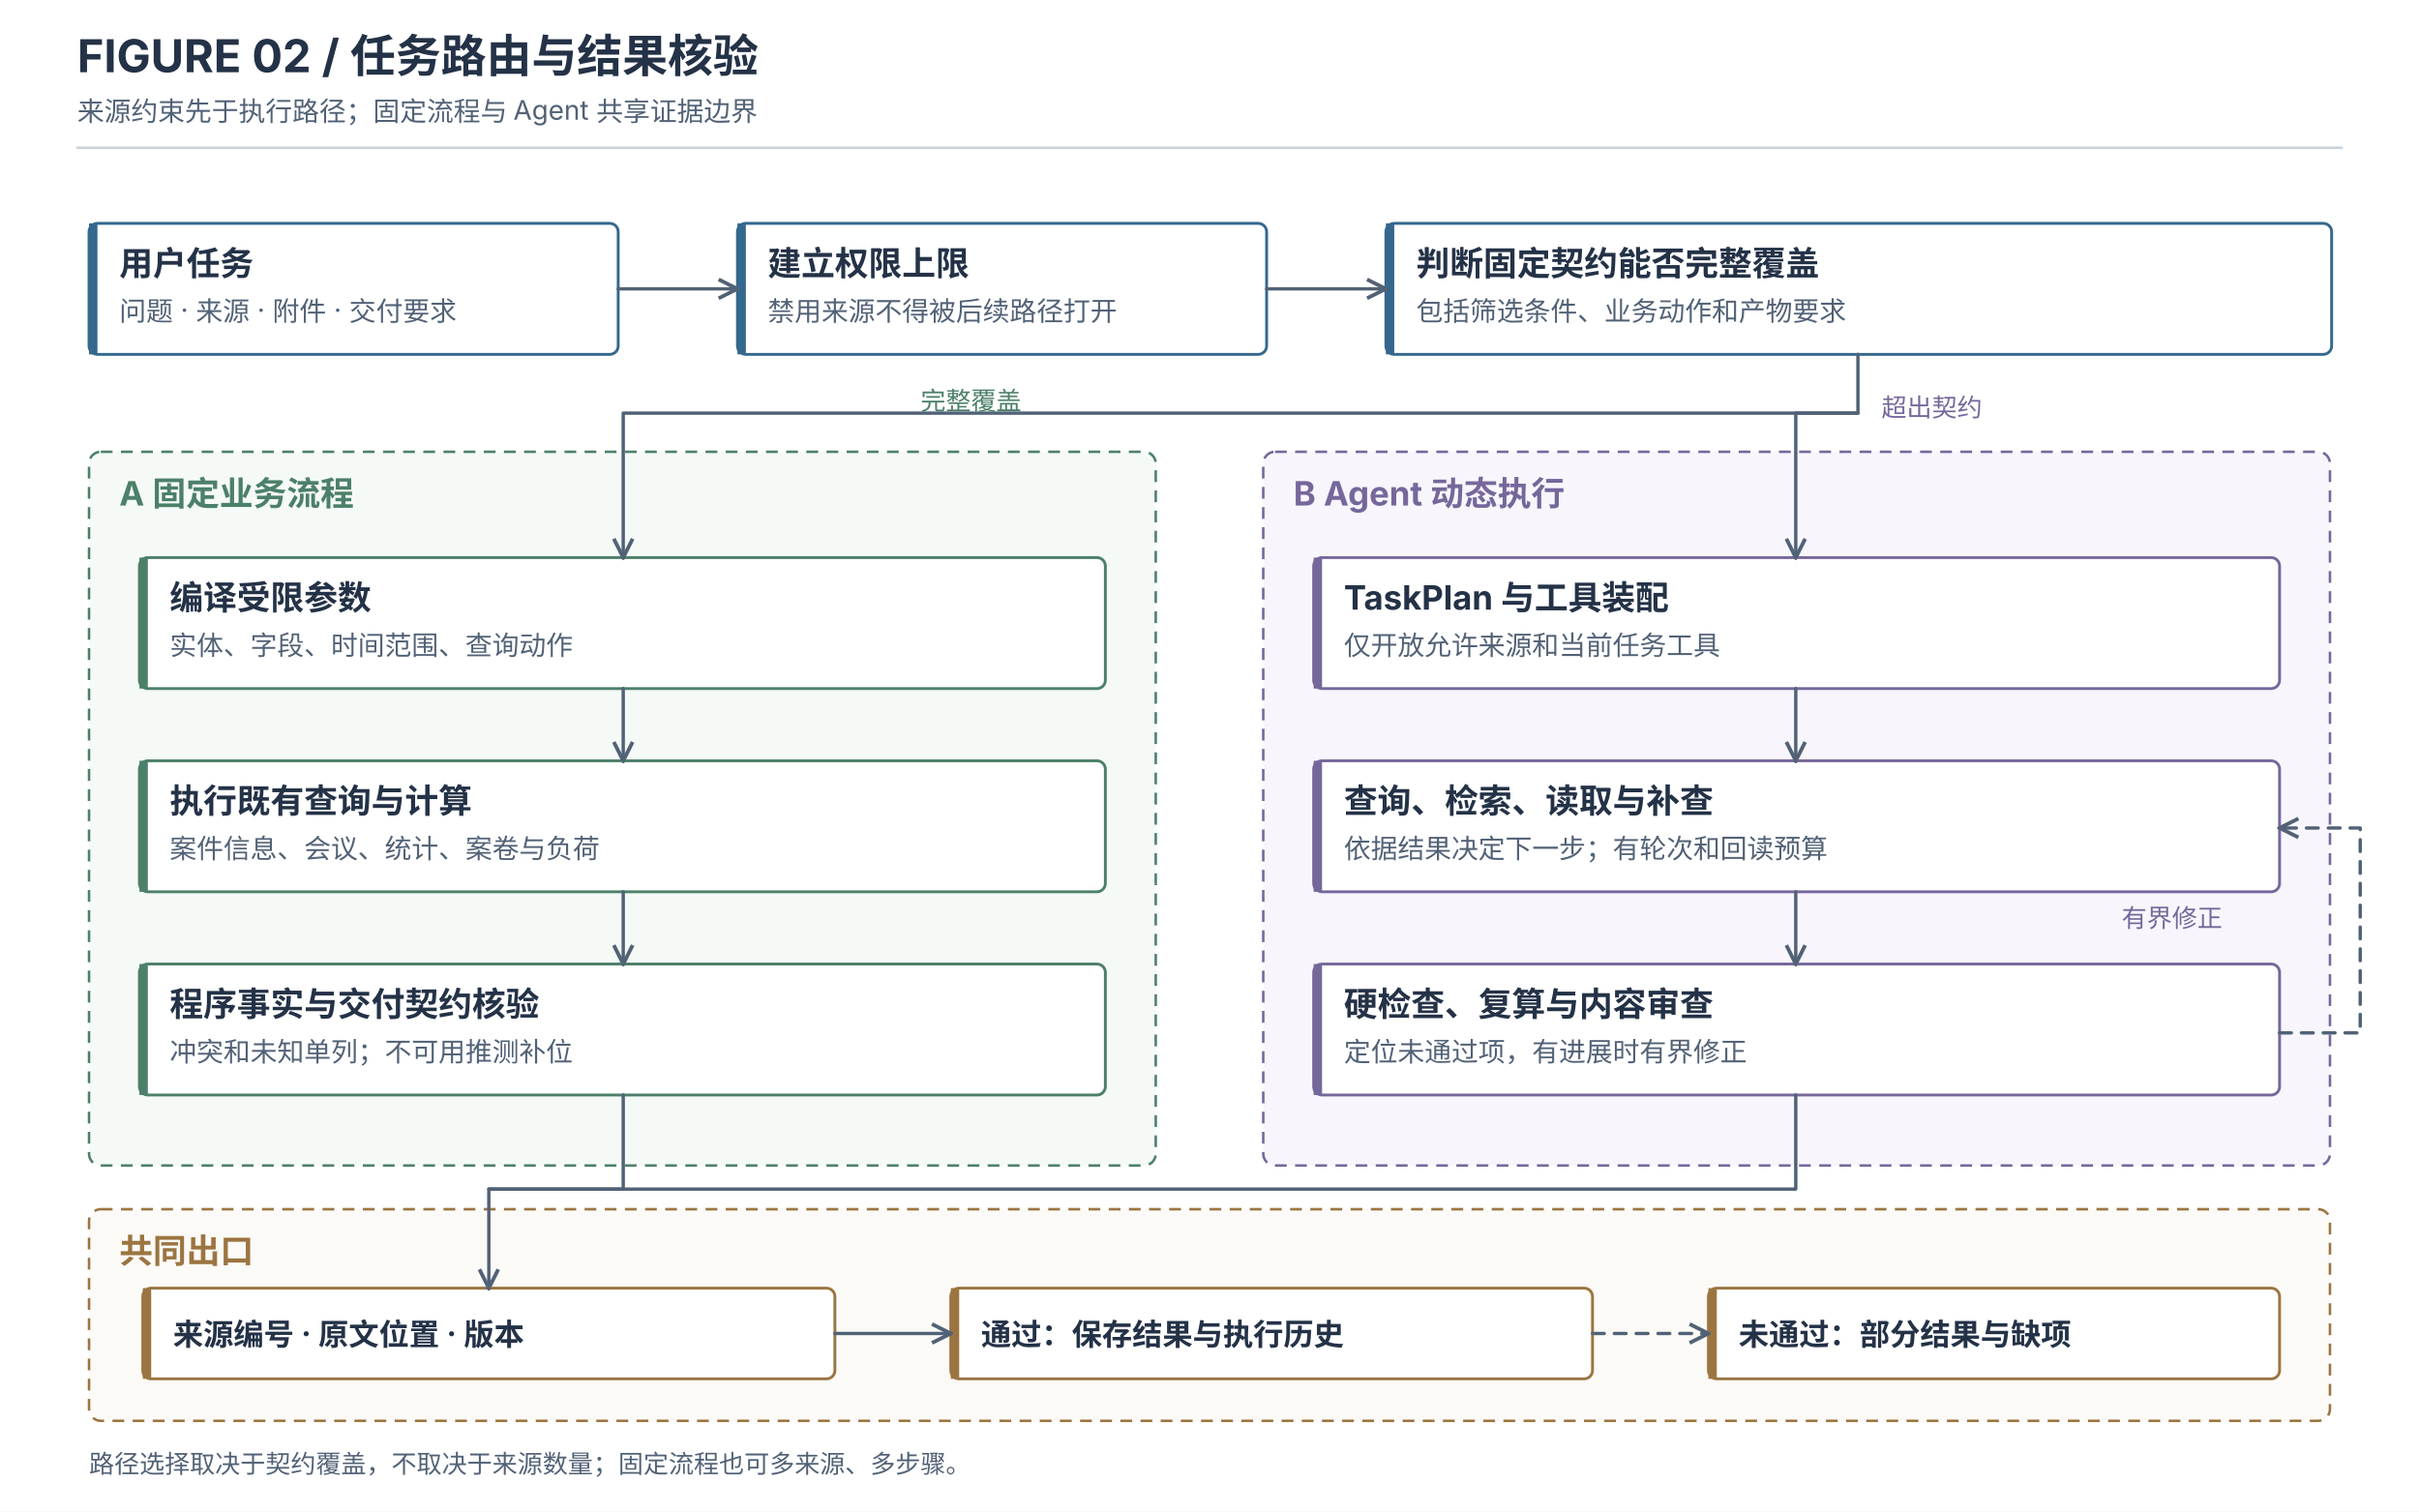
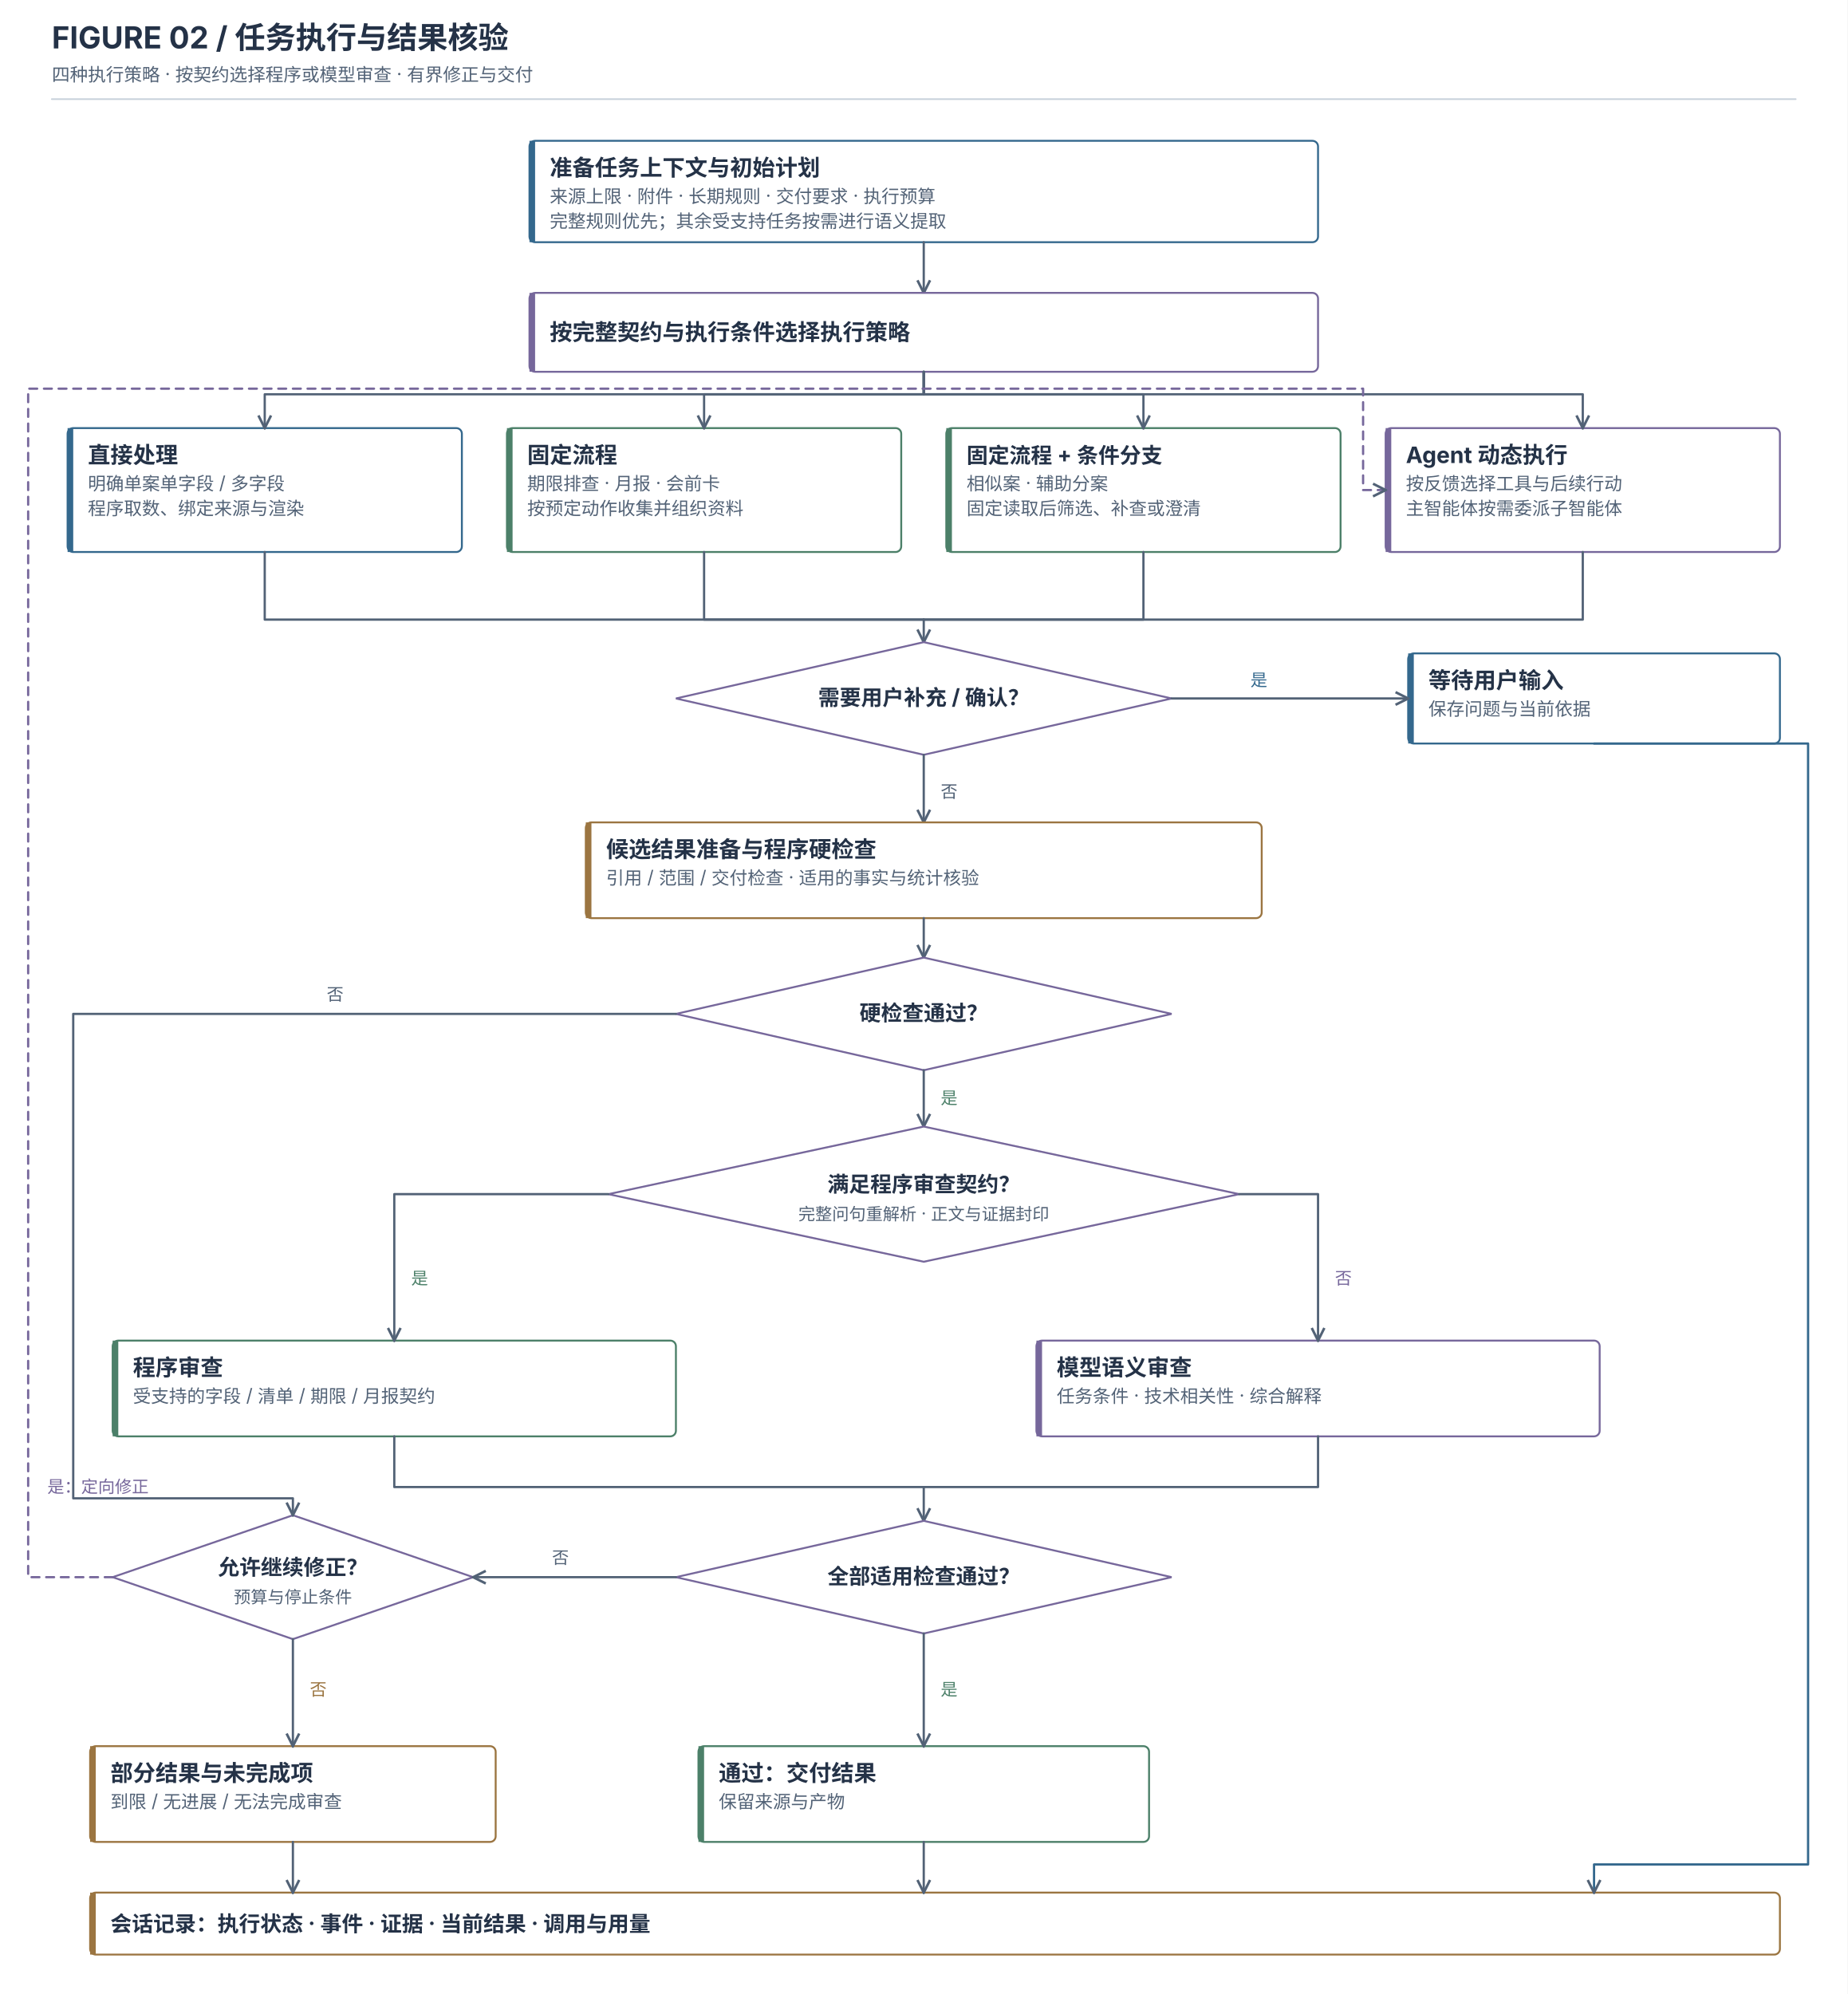
- <svg xmlns="http://www.w3.org/2000/svg" width="1440" height="900" viewBox="0 0 1440 900" role="img" aria-label="任务路由与结果核验">
+ <svg xmlns="http://www.w3.org/2000/svg" width="1640" height="1770" viewBox="0 0 1640 1770" role="img" aria-label="任务执行与结果核验">
  <defs>
    <marker id="arrow" viewBox="0 0 10 10" refX="9" refY="5" markerWidth="7" markerHeight="7" orient="auto-start-reverse">
      <path d="M 1 1 L 9 5 L 1 9" fill="none" stroke="#526276" stroke-width="1.6" />
    </marker>
  </defs>
-   <rect x="0" y="0" width="1440" height="900" fill="#ffffff" />
+   <rect x="0" y="0" width="1640" height="1770" fill="#ffffff" />
  <g font-family="Inter, Noto Sans CJK SC, PingFang SC, Microsoft YaHei, sans-serif" fill="#243247">
-     <text x="46" y="43" font-size="27" font-weight="650" text-anchor="start" fill="#243247">FIGURE 02  /  任务路由与结果核验</text>
-     <text x="46" y="72" font-size="16" font-weight="400" text-anchor="start" fill="#526276">来源约束先于执行路径；固定流程与 Agent 共享证据边界</text>
-     <polyline points="46,88 1394,88" fill="none" stroke="#c9d2dc" stroke-width="1.5" stroke-linecap="round" stroke-linejoin="round" />
-     <rect x="53" y="133" width="315" height="78" rx="5" fill="#ffffff" stroke="#34688d" stroke-width="1.7" />
-     <rect x="53" y="133" width="5" height="78" fill="#34688d" />
-     <text x="71" y="164" font-size="20" font-weight="650" text-anchor="start" fill="#243247">用户任务</text>
-     <text x="71" y="191" font-size="16" font-weight="400" text-anchor="start" fill="#526276">问题 · 来源 · 附件 · 交付要求</text>
-     <rect x="439" y="133" width="315" height="78" rx="5" fill="#ffffff" stroke="#34688d" stroke-width="1.7" />
-     <rect x="439" y="133" width="5" height="78" fill="#34688d" />
-     <text x="457" y="164" font-size="20" font-weight="650" text-anchor="start" fill="#243247">建立权限上限</text>
-     <text x="457" y="191" font-size="16" font-weight="400" text-anchor="start" fill="#526276">禁用来源不得被后续路径打开</text>
-     <rect x="825" y="133" width="563" height="78" rx="5" fill="#ffffff" stroke="#34688d" stroke-width="1.7" />
-     <rect x="825" y="133" width="5" height="78" fill="#34688d" />
-     <text x="843" y="164" font-size="20" font-weight="650" text-anchor="start" fill="#243247">判断固定契约能否完整覆盖</text>
-     <text x="843" y="191" font-size="16" font-weight="400" text-anchor="start" fill="#526276">包括筛选条件、业务动作和产物要求</text>
-     <polyline points="368,172 439,172" fill="none" stroke="#526276" stroke-width="2" stroke-linecap="round" stroke-linejoin="round" marker-end="url(#arrow)" />
-     <polyline points="754,172 825,172" fill="none" stroke="#526276" stroke-width="2" stroke-linecap="round" stroke-linejoin="round" marker-end="url(#arrow)" />
-     <rect x="53" y="269" width="635" height="425" rx="7" fill="#f5faf7" stroke="#4c8069" stroke-width="1.5" stroke-dasharray="7 5" />
-     <text x="71" y="301" font-size="20" font-weight="650" text-anchor="start" fill="#4c8069">A  固定业务流程</text>
-     <rect x="83" y="332" width="575" height="78" rx="5" fill="#ffffff" stroke="#4c8069" stroke-width="1.7" />
-     <rect x="83" y="332" width="5" height="78" fill="#4c8069" />
-     <text x="101" y="363" font-size="20" font-weight="650" text-anchor="start" fill="#243247">编译受限参数</text>
-     <text x="101" y="390" font-size="16" font-weight="400" text-anchor="start" fill="#526276">实体、字段、时间范围、查询动作</text>
-     <rect x="83" y="453" width="575" height="78" rx="5" fill="#ffffff" stroke="#4c8069" stroke-width="1.7" />
-     <rect x="83" y="453" width="5" height="78" fill="#4c8069" />
-     <text x="101" y="484" font-size="20" font-weight="650" text-anchor="start" fill="#243247">执行既有查询与计算</text>
-     <text x="101" y="511" font-size="16" font-weight="400" text-anchor="start" fill="#526276">案件信息、会议、统计、案卷与负荷</text>
-     <rect x="83" y="574" width="575" height="78" rx="5" fill="#ffffff" stroke="#4c8069" stroke-width="1.7" />
-     <rect x="83" y="574" width="5" height="78" fill="#4c8069" />
-     <text x="101" y="605" font-size="20" font-weight="650" text-anchor="start" fill="#243247">程序事实与交付契约核验</text>
-     <text x="101" y="632" font-size="16" font-weight="400" text-anchor="start" fill="#526276">冲突和未知单列；不可用推测补位</text>
-     <polyline points="371,410 371,453" fill="none" stroke="#526276" stroke-width="2" stroke-linecap="round" stroke-linejoin="round" marker-end="url(#arrow)" />
-     <polyline points="371,531 371,574" fill="none" stroke="#526276" stroke-width="2" stroke-linecap="round" stroke-linejoin="round" marker-end="url(#arrow)" />
-     <rect x="752" y="269" width="635" height="425" rx="7" fill="#f8f6fc" stroke="#76679b" stroke-width="1.5" stroke-dasharray="7 5" />
-     <text x="770" y="301" font-size="20" font-weight="650" text-anchor="start" fill="#76679b">B  Agent 动态执行</text>
-     <rect x="782" y="332" width="575" height="78" rx="5" fill="#ffffff" stroke="#76679b" stroke-width="1.7" />
-     <rect x="782" y="332" width="5" height="78" fill="#76679b" />
-     <text x="800" y="363" font-size="20" font-weight="650" text-anchor="start" fill="#243247">TaskPlan 与工具装配</text>
-     <text x="800" y="390" font-size="16" font-weight="400" text-anchor="start" fill="#526276">仅开放允许来源和当前任务工具</text>
-     <rect x="782" y="453" width="575" height="78" rx="5" fill="#ffffff" stroke="#76679b" stroke-width="1.7" />
-     <rect x="782" y="453" width="5" height="78" fill="#76679b" />
-     <text x="800" y="484" font-size="20" font-weight="650" text-anchor="start" fill="#243247">查询、检索、读取与补查</text>
-     <text x="800" y="511" font-size="16" font-weight="400" text-anchor="start" fill="#526276">依据结果决定下一步；有轮次和回读预算</text>
-     <rect x="782" y="574" width="575" height="78" rx="5" fill="#ffffff" stroke="#76679b" stroke-width="1.7" />
-     <rect x="782" y="574" width="5" height="78" fill="#76679b" />
-     <text x="800" y="605" font-size="20" font-weight="650" text-anchor="start" fill="#243247">硬检查、复算与内容审查</text>
-     <text x="800" y="632" font-size="16" font-weight="400" text-anchor="start" fill="#526276">定位未通过项，有进展时有界修正</text>
-     <polyline points="1069,410 1069,453" fill="none" stroke="#526276" stroke-width="2" stroke-linecap="round" stroke-linejoin="round" marker-end="url(#arrow)" />
-     <polyline points="1069,531 1069,574" fill="none" stroke="#526276" stroke-width="2" stroke-linecap="round" stroke-linejoin="round" marker-end="url(#arrow)" />
-     <polyline points="1357,615 1405,615 1405,493 1357,493" fill="none" stroke="#526276" stroke-width="2" stroke-linecap="round" stroke-linejoin="round" marker-end="url(#arrow)" stroke-dasharray="7 6" />
-     <text x="1263" y="552" font-size="15" font-weight="400" text-anchor="start" fill="#76679b">有界修正</text>
-     <polyline points="1106,211 1106,246 371,246 371,332" fill="none" stroke="#526276" stroke-width="2" stroke-linecap="round" stroke-linejoin="round" marker-end="url(#arrow)" />
-     <polyline points="1106,246 1069,246 1069,332" fill="none" stroke="#526276" stroke-width="2" stroke-linecap="round" stroke-linejoin="round" marker-end="url(#arrow)" />
-     <text x="548" y="244" font-size="15" font-weight="400" text-anchor="start" fill="#4c8069">完整覆盖</text>
-     <text x="1120" y="248" font-size="15" font-weight="400" text-anchor="start" fill="#76679b">超出契约</text>
-     <rect x="53" y="720" width="1334" height="126" rx="7" fill="#fbfaf7" stroke="#9b7541" stroke-width="1.5" stroke-dasharray="7 5" />
-     <text x="71" y="752" font-size="20" font-weight="650" text-anchor="start" fill="#9b7541">共同出口</text>
-     <rect x="85" y="767" width="412" height="54" rx="5" fill="#ffffff" stroke="#9b7541" stroke-width="1.7" />
-     <rect x="85" y="767" width="5" height="54" fill="#9b7541" />
-     <text x="103" y="801.0" font-size="18" font-weight="650" text-anchor="start" fill="#243247">来源编号 · 原文位置 · 版本</text>
-     <rect x="566" y="767" width="382" height="54" rx="5" fill="#ffffff" stroke="#9b7541" stroke-width="1.7" />
-     <rect x="566" y="767" width="5" height="54" fill="#9b7541" />
-     <text x="584" y="801.0" font-size="18" font-weight="650" text-anchor="start" fill="#243247">通过：保存结果与执行历史</text>
-     <rect x="1017" y="767" width="340" height="54" rx="5" fill="#ffffff" stroke="#9b7541" stroke-width="1.7" />
-     <rect x="1017" y="767" width="5" height="54" fill="#9b7541" />
-     <text x="1035" y="801.0" font-size="18" font-weight="650" text-anchor="start" fill="#243247">未通过：部分结果与缺项</text>
-     <polyline points="371,652 371,708 291,708 291,767" fill="none" stroke="#526276" stroke-width="2" stroke-linecap="round" stroke-linejoin="round" marker-end="url(#arrow)" />
-     <polyline points="1069,652 1069,708 291,708" fill="none" stroke="#526276" stroke-width="2" stroke-linecap="round" stroke-linejoin="round" />
-     <polyline points="497,794 566,794" fill="none" stroke="#526276" stroke-width="2" stroke-linecap="round" stroke-linejoin="round" marker-end="url(#arrow)" />
-     <polyline points="948,794 1017,794" fill="none" stroke="#526276" stroke-width="2" stroke-linecap="round" stroke-linejoin="round" marker-end="url(#arrow)" stroke-dasharray="7 6" />
-     <text x="53" y="877" font-size="15" font-weight="400" text-anchor="start" fill="#526276">路径选择取决于契约覆盖，不取决于来源数量；固定流程也可多来源、多步骤。</text>
+     <text x="46" y="43" font-size="27" font-weight="650" text-anchor="start" fill="#243247">FIGURE 02  /  任务执行与结果核验</text>
+     <text x="46" y="72" font-size="16" font-weight="400" text-anchor="start" fill="#526276">四种执行策略 · 按契约选择程序或模型审查 · 有界修正与交付</text>
+     <polyline points="46,88 1594,88" fill="none" stroke="#c9d2dc" stroke-width="1.5" stroke-linecap="round" stroke-linejoin="round" />
+     <g data-node="true">
+       <rect x="470" y="125" width="700" height="90" rx="5" fill="#ffffff" stroke="#34688d" stroke-width="1.7" />
+       <rect x="470" y="125" width="5" height="90" fill="#34688d" />
+       <text x="488" y="156" font-size="20" font-weight="650" text-anchor="start" fill="#243247">准备任务上下文与初始计划</text>
+       <text x="488" y="180" font-size="16" font-weight="400" text-anchor="start" fill="#526276">来源上限 · 附件 · 长期规则 · 交付要求 · 执行预算</text>
+       <text x="488" y="202" font-size="16" font-weight="400" text-anchor="start" fill="#526276">完整规则优先；其余受支持任务按需进行语义提取</text>
+     </g>
+     <polyline points="820,215 820,260" fill="none" stroke="#526276" stroke-width="2" stroke-linecap="round" stroke-linejoin="round" marker-end="url(#arrow)" />
+     <g data-node="true">
+       <rect x="470" y="260" width="700" height="70" rx="5" fill="#ffffff" stroke="#76679b" stroke-width="1.7" />
+       <rect x="470" y="260" width="5" height="70" fill="#76679b" />
+       <text x="488" y="302.0" font-size="20" font-weight="650" text-anchor="start" fill="#243247">按完整契约与执行条件选择执行策略</text>
+     </g>
+     <g data-node="true">
+       <rect x="60" y="380" width="350" height="110" rx="5" fill="#ffffff" stroke="#34688d" stroke-width="1.7" />
+       <rect x="60" y="380" width="5" height="110" fill="#34688d" />
+       <text x="78" y="411" font-size="20" font-weight="650" text-anchor="start" fill="#243247">直接处理</text>
+       <text x="78" y="435" font-size="16" font-weight="400" text-anchor="start" fill="#526276">明确单案单字段 / 多字段</text>
+       <text x="78" y="457" font-size="16" font-weight="400" text-anchor="start" fill="#526276">程序取数、绑定来源与渲染</text>
+     </g>
+     <g data-node="true">
+       <rect x="450" y="380" width="350" height="110" rx="5" fill="#ffffff" stroke="#4c8069" stroke-width="1.7" />
+       <rect x="450" y="380" width="5" height="110" fill="#4c8069" />
+       <text x="468" y="411" font-size="20" font-weight="650" text-anchor="start" fill="#243247">固定流程</text>
+       <text x="468" y="435" font-size="16" font-weight="400" text-anchor="start" fill="#526276">期限排查 · 月报 · 会前卡</text>
+       <text x="468" y="457" font-size="16" font-weight="400" text-anchor="start" fill="#526276">按预定动作收集并组织资料</text>
+     </g>
+     <g data-node="true">
+       <rect x="840" y="380" width="350" height="110" rx="5" fill="#ffffff" stroke="#4c8069" stroke-width="1.7" />
+       <rect x="840" y="380" width="5" height="110" fill="#4c8069" />
+       <text x="858" y="411" font-size="19" font-weight="650" text-anchor="start" fill="#243247">固定流程 + 条件分支</text>
+       <text x="858" y="435" font-size="16" font-weight="400" text-anchor="start" fill="#526276">相似案 · 辅助分案</text>
+       <text x="858" y="457" font-size="16" font-weight="400" text-anchor="start" fill="#526276">固定读取后筛选、补查或澄清</text>
+     </g>
+     <g data-node="true">
+       <rect x="1230" y="380" width="350" height="110" rx="5" fill="#ffffff" stroke="#76679b" stroke-width="1.7" />
+       <rect x="1230" y="380" width="5" height="110" fill="#76679b" />
+       <text x="1248" y="411" font-size="20" font-weight="650" text-anchor="start" fill="#243247">Agent 动态执行</text>
+       <text x="1248" y="435" font-size="16" font-weight="400" text-anchor="start" fill="#526276">按反馈选择工具与后续行动</text>
+       <text x="1248" y="457" font-size="16" font-weight="400" text-anchor="start" fill="#526276">主智能体按需委派子智能体</text>
+     </g>
+     <polyline points="820,330 820,350 235,350 235,380" fill="none" stroke="#526276" stroke-width="2" stroke-linecap="round" stroke-linejoin="round" marker-end="url(#arrow)" />
+     <polyline points="235,490 235,550 820,550" fill="none" stroke="#526276" stroke-width="2" stroke-linecap="round" stroke-linejoin="round" />
+     <polyline points="820,330 820,350 625,350 625,380" fill="none" stroke="#526276" stroke-width="2" stroke-linecap="round" stroke-linejoin="round" marker-end="url(#arrow)" />
+     <polyline points="625,490 625,550 820,550" fill="none" stroke="#526276" stroke-width="2" stroke-linecap="round" stroke-linejoin="round" />
+     <polyline points="820,330 820,350 1015,350 1015,380" fill="none" stroke="#526276" stroke-width="2" stroke-linecap="round" stroke-linejoin="round" marker-end="url(#arrow)" />
+     <polyline points="1015,490 1015,550 820,550" fill="none" stroke="#526276" stroke-width="2" stroke-linecap="round" stroke-linejoin="round" />
+     <polyline points="820,330 820,350 1405,350 1405,380" fill="none" stroke="#526276" stroke-width="2" stroke-linecap="round" stroke-linejoin="round" marker-end="url(#arrow)" />
+     <polyline points="1405,490 1405,550 820,550" fill="none" stroke="#526276" stroke-width="2" stroke-linecap="round" stroke-linejoin="round" />
+     <polyline points="820,550 820,570" fill="none" stroke="#526276" stroke-width="2" stroke-linecap="round" stroke-linejoin="round" marker-end="url(#arrow)" />
+     <polygon points="820,570.0 1040.0,620 820,670.0 600.0,620" fill="white" stroke="#76679b" stroke-width="1.7" />
+     <text x="820" y="626" font-size="19" font-weight="650" text-anchor="middle" fill="#243247">需要用户补充 / 确认？</text>
+     <g data-node="true">
+       <rect x="1250" y="580" width="330" height="80" rx="5" fill="#ffffff" stroke="#34688d" stroke-width="1.7" />
+       <rect x="1250" y="580" width="5" height="80" fill="#34688d" />
+       <text x="1268" y="611" font-size="20" font-weight="650" text-anchor="start" fill="#243247">等待用户输入</text>
+       <text x="1268" y="635" font-size="16" font-weight="400" text-anchor="start" fill="#526276">保存问题与当前依据</text>
+     </g>
+     <polyline points="1040,620 1250,620" fill="none" stroke="#526276" stroke-width="2" stroke-linecap="round" stroke-linejoin="round" marker-end="url(#arrow)" />
+     <text x="1110" y="609" font-size="15" font-weight="400" text-anchor="start" fill="#34688d">是</text>
+     <polyline points="820,670 820,730" fill="none" stroke="#526276" stroke-width="2" stroke-linecap="round" stroke-linejoin="round" marker-end="url(#arrow)" />
+     <text x="835" y="708" font-size="15" font-weight="400" text-anchor="start" fill="#526276">否</text>
+     <g data-node="true">
+       <rect x="520" y="730" width="600" height="85" rx="5" fill="#ffffff" stroke="#9b7541" stroke-width="1.7" />
+       <rect x="520" y="730" width="5" height="85" fill="#9b7541" />
+       <text x="538" y="761" font-size="20" font-weight="650" text-anchor="start" fill="#243247">候选结果准备与程序硬检查</text>
+       <text x="538" y="785" font-size="16" font-weight="400" text-anchor="start" fill="#526276">引用 / 范围 / 交付检查 · 适用的事实与统计核验</text>
+     </g>
+     <polyline points="820,815 820,850" fill="none" stroke="#526276" stroke-width="2" stroke-linecap="round" stroke-linejoin="round" marker-end="url(#arrow)" />
+     <polygon points="820,850.0 1040.0,900 820,950.0 600.0,900" fill="white" stroke="#76679b" stroke-width="1.7" />
+     <text x="820" y="906" font-size="19" font-weight="650" text-anchor="middle" fill="#243247">硬检查通过？</text>
+     <polyline points="820,950 820,1000" fill="none" stroke="#526276" stroke-width="2" stroke-linecap="round" stroke-linejoin="round" marker-end="url(#arrow)" />
+     <text x="835" y="980" font-size="15" font-weight="400" text-anchor="start" fill="#4c8069">是</text>
+     <polygon points="820,1000.0 1100.0,1060 820,1120.0 540.0,1060" fill="white" stroke="#76679b" stroke-width="1.7" />
+     <text x="820" y="1058" font-size="19" font-weight="650" text-anchor="middle" fill="#243247">满足程序审查契约？</text>
+     <text x="820" y="1083" font-size="15" font-weight="400" text-anchor="middle" fill="#526276">完整问句重解析 · 正文与证据封印</text>
+     <g data-node="true">
+       <rect x="100" y="1190" width="500" height="85" rx="5" fill="#ffffff" stroke="#4c8069" stroke-width="1.7" />
+       <rect x="100" y="1190" width="5" height="85" fill="#4c8069" />
+       <text x="118" y="1221" font-size="20" font-weight="650" text-anchor="start" fill="#243247">程序审查</text>
+       <text x="118" y="1245" font-size="16" font-weight="400" text-anchor="start" fill="#526276">受支持的字段 / 清单 / 期限 / 月报契约</text>
+     </g>
+     <g data-node="true">
+       <rect x="920" y="1190" width="500" height="85" rx="5" fill="#ffffff" stroke="#76679b" stroke-width="1.7" />
+       <rect x="920" y="1190" width="5" height="85" fill="#76679b" />
+       <text x="938" y="1221" font-size="20" font-weight="650" text-anchor="start" fill="#243247">模型语义审查</text>
+       <text x="938" y="1245" font-size="16" font-weight="400" text-anchor="start" fill="#526276">任务条件 · 技术相关性 · 综合解释</text>
+     </g>
+     <polyline points="540,1060 350,1060 350,1190" fill="none" stroke="#526276" stroke-width="2" stroke-linecap="round" stroke-linejoin="round" marker-end="url(#arrow)" />
+     <text x="365" y="1140" font-size="15" font-weight="400" text-anchor="start" fill="#4c8069">是</text>
+     <polyline points="1100,1060 1170,1060 1170,1190" fill="none" stroke="#526276" stroke-width="2" stroke-linecap="round" stroke-linejoin="round" marker-end="url(#arrow)" />
+     <text x="1185" y="1140" font-size="15" font-weight="400" text-anchor="start" fill="#76679b">否</text>
+     <polyline points="350,1275 350,1320 820,1320 820,1350" fill="none" stroke="#526276" stroke-width="2" stroke-linecap="round" stroke-linejoin="round" marker-end="url(#arrow)" />
+     <polyline points="1170,1275 1170,1320 820,1320" fill="none" stroke="#526276" stroke-width="2" stroke-linecap="round" stroke-linejoin="round" />
+     <polygon points="820,1350.0 1040.0,1400 820,1450.0 600.0,1400" fill="white" stroke="#76679b" stroke-width="1.7" />
+     <text x="820" y="1406" font-size="19" font-weight="650" text-anchor="middle" fill="#243247">全部适用检查通过？</text>
+     <polygon points="260,1345.0 420.0,1400 260,1455.0 100.0,1400" fill="white" stroke="#76679b" stroke-width="1.7" />
+     <text x="260" y="1398" font-size="19" font-weight="650" text-anchor="middle" fill="#243247">允许继续修正？</text>
+     <text x="260" y="1423" font-size="15" font-weight="400" text-anchor="middle" fill="#526276">预算与停止条件</text>
+     <polyline points="600,900 65,900 65,1330 260,1330 260,1345" fill="none" stroke="#526276" stroke-width="2" stroke-linecap="round" stroke-linejoin="round" marker-end="url(#arrow)" />
+     <text x="290" y="888" font-size="15" font-weight="400" text-anchor="start" fill="#526276">否</text>
+     <polyline points="600,1400 420,1400" fill="none" stroke="#526276" stroke-width="2" stroke-linecap="round" stroke-linejoin="round" marker-end="url(#arrow)" />
+     <text x="490" y="1388" font-size="15" font-weight="400" text-anchor="start" fill="#526276">否</text>
+     <polyline points="100,1400 25,1400 25,345 1210,345 1210,435 1230,435" fill="none" stroke="#76679b" stroke-width="2" stroke-linecap="round" stroke-linejoin="round" marker-end="url(#arrow)" stroke-dasharray="7 6" />
+     <text x="42" y="1325" font-size="15" font-weight="400" text-anchor="start" fill="#76679b">是：定向修正</text>
+     <g data-node="true">
+       <rect x="80" y="1550" width="360" height="85" rx="5" fill="#ffffff" stroke="#9b7541" stroke-width="1.7" />
+       <rect x="80" y="1550" width="5" height="85" fill="#9b7541" />
+       <text x="98" y="1581" font-size="20" font-weight="650" text-anchor="start" fill="#243247">部分结果与未完成项</text>
+       <text x="98" y="1605" font-size="16" font-weight="400" text-anchor="start" fill="#526276">到限 / 无进展 / 无法完成审查</text>
+     </g>
+     <polyline points="260,1455 260,1550" fill="none" stroke="#526276" stroke-width="2" stroke-linecap="round" stroke-linejoin="round" marker-end="url(#arrow)" />
+     <text x="275" y="1505" font-size="15" font-weight="400" text-anchor="start" fill="#9b7541">否</text>
+     <g data-node="true">
+       <rect x="620" y="1550" width="400" height="85" rx="5" fill="#ffffff" stroke="#4c8069" stroke-width="1.7" />
+       <rect x="620" y="1550" width="5" height="85" fill="#4c8069" />
+       <text x="638" y="1581" font-size="20" font-weight="650" text-anchor="start" fill="#243247">通过：交付结果</text>
+       <text x="638" y="1605" font-size="16" font-weight="400" text-anchor="start" fill="#526276">保留来源与产物</text>
+     </g>
+     <polyline points="820,1450 820,1550" fill="none" stroke="#526276" stroke-width="2" stroke-linecap="round" stroke-linejoin="round" marker-end="url(#arrow)" />
+     <text x="835" y="1505" font-size="15" font-weight="400" text-anchor="start" fill="#4c8069">是</text>
+     <g data-node="true">
+       <rect x="80" y="1680" width="1500" height="55" rx="5" fill="#ffffff" stroke="#9b7541" stroke-width="1.7" />
+       <rect x="80" y="1680" width="5" height="55" fill="#9b7541" />
+       <text x="98" y="1714.5" font-size="19" font-weight="650" text-anchor="start" fill="#243247">会话记录：执行状态 · 事件 · 证据 · 当前结果 · 调用与用量</text>
+     </g>
+     <polyline points="260,1635 260,1680" fill="none" stroke="#526276" stroke-width="2" stroke-linecap="round" stroke-linejoin="round" marker-end="url(#arrow)" />
+     <polyline points="820,1635 820,1680" fill="none" stroke="#526276" stroke-width="2" stroke-linecap="round" stroke-linejoin="round" marker-end="url(#arrow)" />
+     <polyline points="1415,660 1605,660 1605,1655 1415,1655 1415,1680" fill="none" stroke="#34688d" stroke-width="2" stroke-linecap="round" stroke-linejoin="round" marker-end="url(#arrow)" />
  </g>
</svg>
